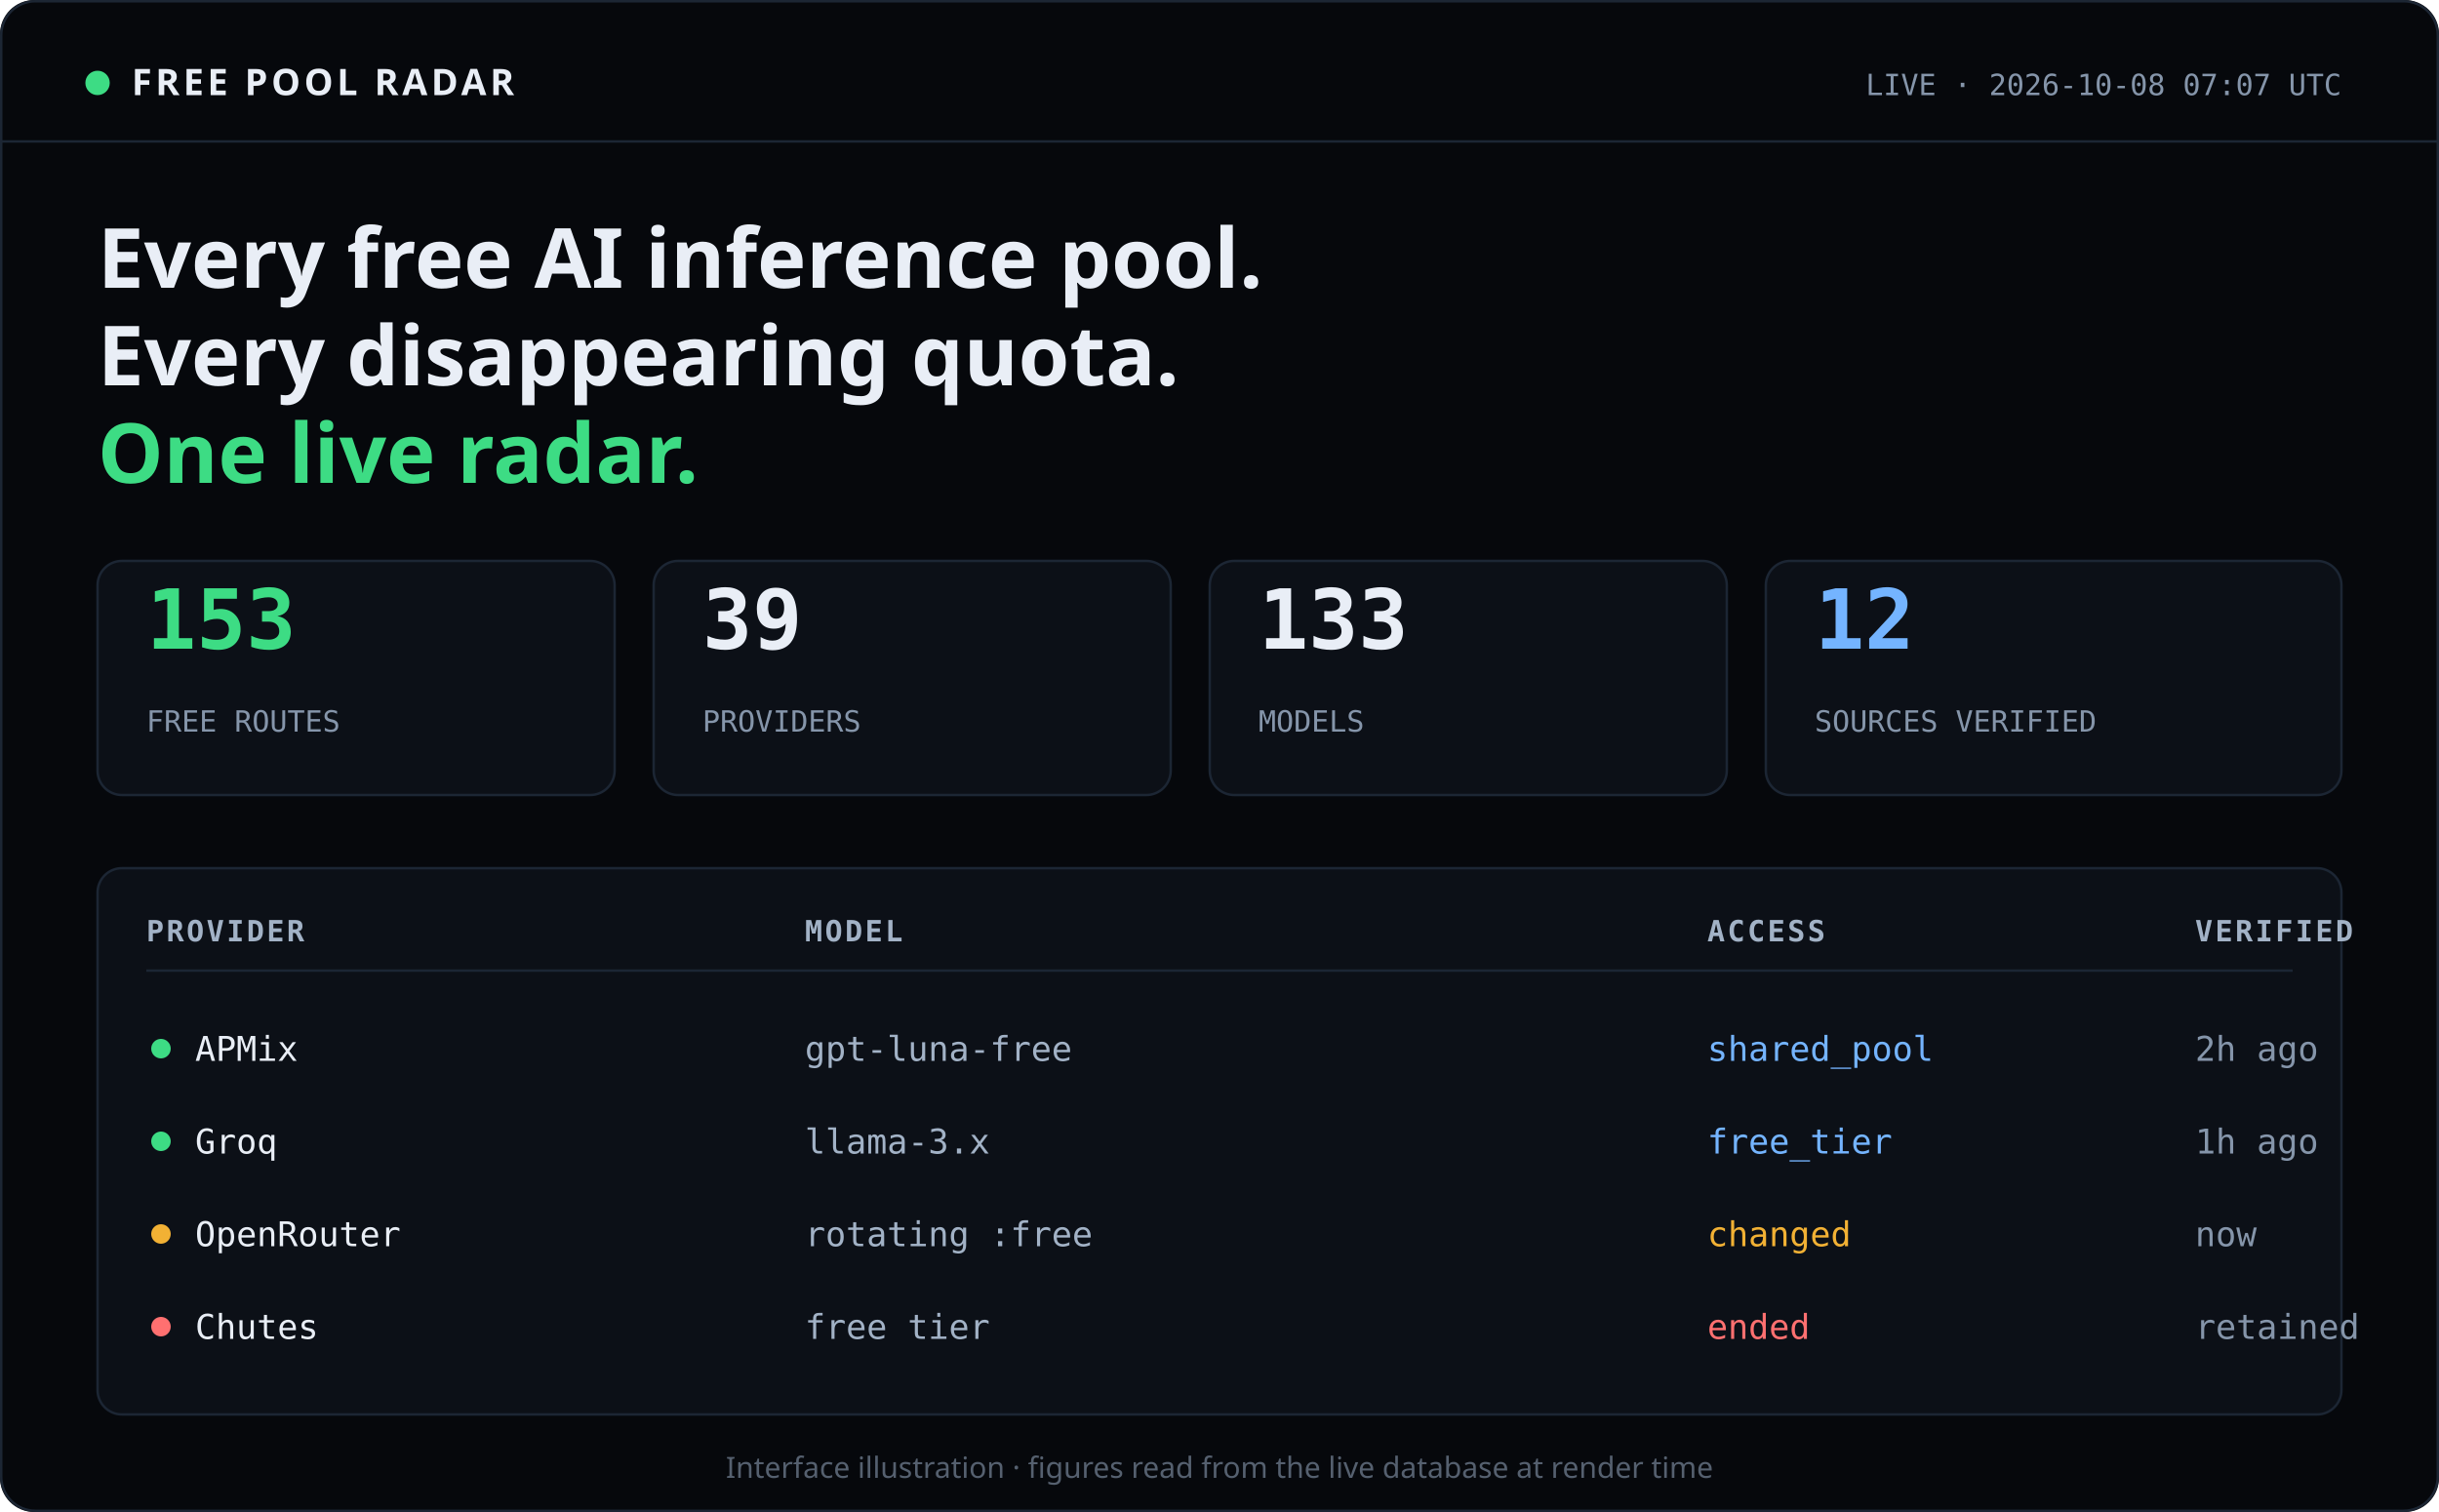
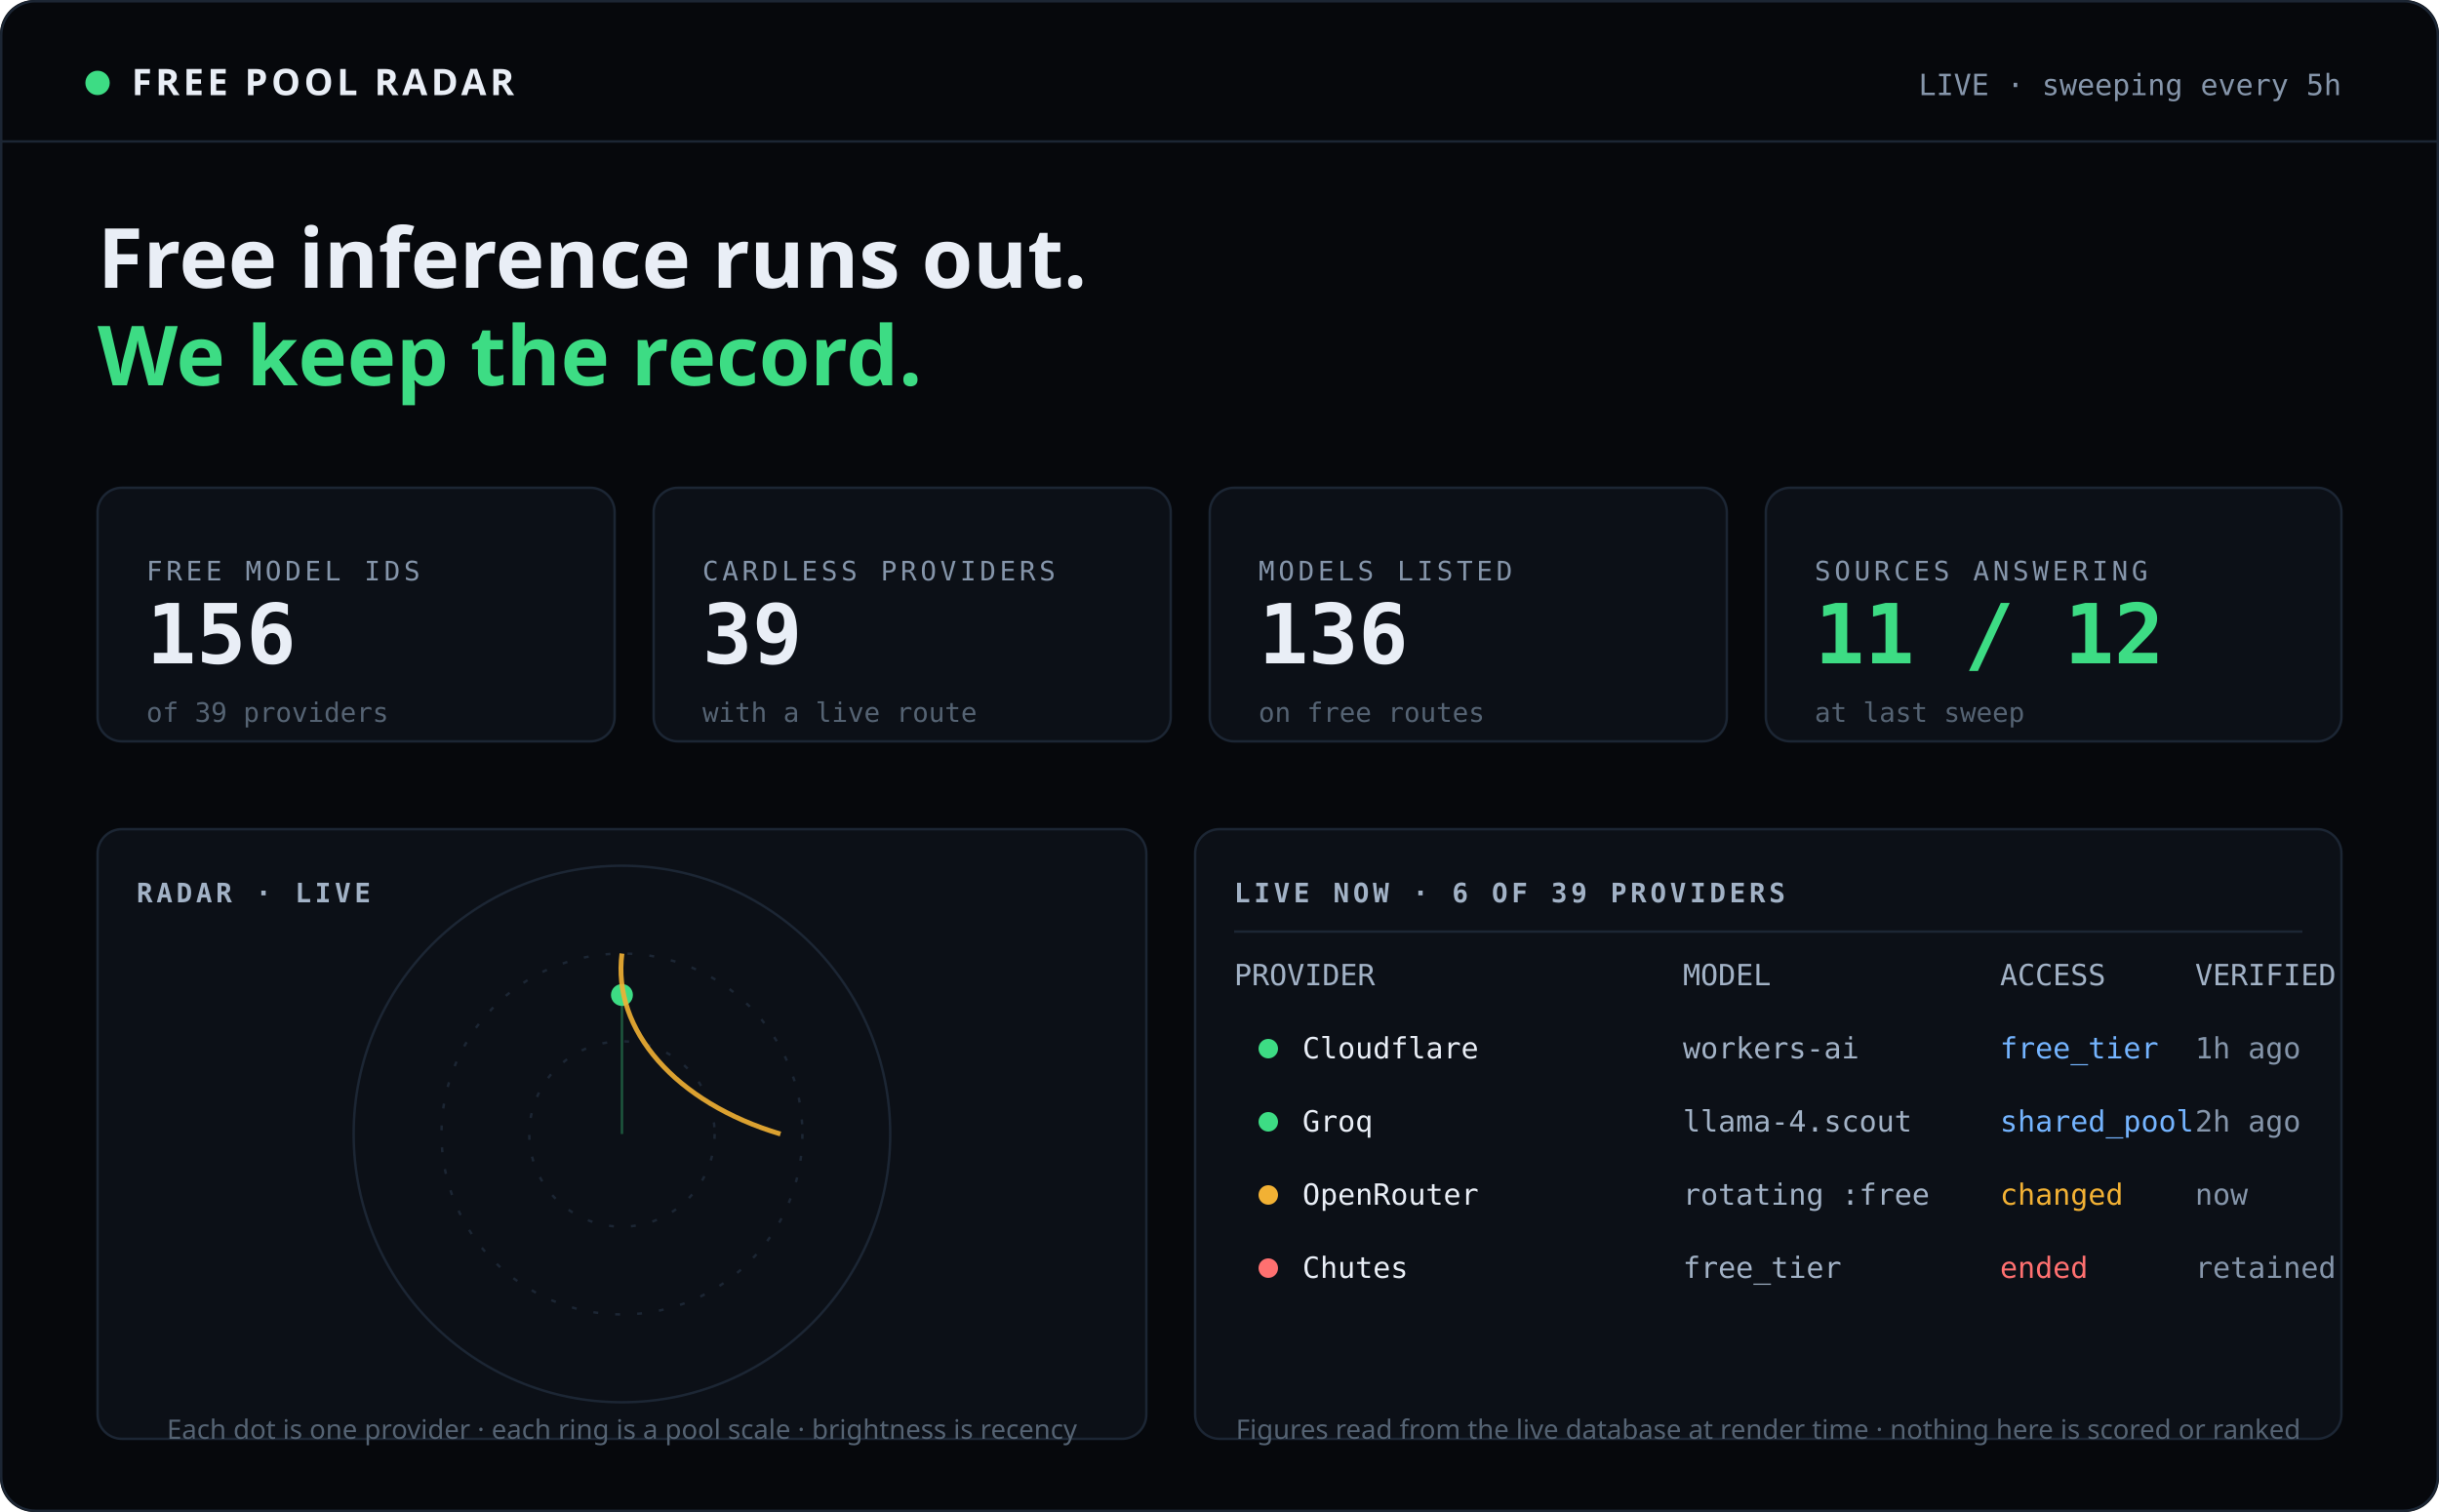
- <svg xmlns="http://www.w3.org/2000/svg" width="1000" height="620" viewBox="0 0 1000 620" role="img" aria-label="Free Pool Radar homepage: 153 free routes, 39 providers, 133 models, and a live status table">
+ <svg xmlns="http://www.w3.org/2000/svg" width="1000" height="620" viewBox="0 0 1000 620" role="img" aria-label="Free Pool Radar homepage: headline, four live figures, and a radar instrument panel">
  <rect width="1000" height="620" rx="14" fill="#06080c" />
  <rect x="0.5" y="0.5" width="999" height="619" rx="14" fill="none" stroke="#1c2634" />
  <circle cx="40" cy="34" r="5" fill="#3ddc84" />
  <text x="54" y="39" font-family="Archivo, system-ui, sans-serif" font-size="15" font-weight="700" letter-spacing="1.5" fill="#e9eef6">FREE POOL RADAR</text>
-   <text x="960" y="39" text-anchor="end" font-family="JetBrains Mono, monospace" font-size="12" fill="#8595aa">LIVE · 2026-10-08 07:07 UTC</text>
+   <text x="960" y="39" text-anchor="end" font-family="JetBrains Mono, monospace" font-size="12" fill="#8595aa">LIVE · sweeping every 5h</text>
  <line x1="0" y1="58" x2="1000" y2="58" stroke="#1c2634" />
-   <text x="40" y="118" font-family="Archivo, system-ui, sans-serif" font-size="34" font-weight="700" fill="#e9eef6">Every free AI inference pool.</text>
-   <text x="40" y="158" font-family="Archivo, system-ui, sans-serif" font-size="34" font-weight="700" fill="#e9eef6">Every disappearing quota.</text>
-   <text x="40" y="198" font-family="Archivo, system-ui, sans-serif" font-size="34" font-weight="700" fill="#3ddc84">One live radar.</text>
+   <text x="40" y="118" font-family="Archivo, system-ui, sans-serif" font-size="34" font-weight="700" fill="#e9eef6">Free inference runs out.</text>
+   <text x="40" y="158" font-family="Archivo, system-ui, sans-serif" font-size="34" font-weight="700" fill="#3ddc84">We keep the record.</text>
  <g font-family="JetBrains Mono, monospace">
-     <rect x="40" y="230" width="212" height="96" rx="10" fill="#0c1017" stroke="#1c2634" />
-     <text x="60" y="266" font-size="34" font-weight="600" fill="#3ddc84">153</text>
-     <text x="60" y="300" font-size="12" fill="#8595aa">FREE ROUTES</text>
-     <rect x="268" y="230" width="212" height="96" rx="10" fill="#0c1017" stroke="#1c2634" />
-     <text x="288" y="266" font-size="34" font-weight="600" fill="#e9eef6">39</text>
-     <text x="288" y="300" font-size="12" fill="#8595aa">PROVIDERS</text>
-     <rect x="496" y="230" width="212" height="96" rx="10" fill="#0c1017" stroke="#1c2634" />
-     <text x="516" y="266" font-size="34" font-weight="600" fill="#e9eef6">133</text>
-     <text x="516" y="300" font-size="12" fill="#8595aa">MODELS</text>
-     <rect x="724" y="230" width="236" height="96" rx="10" fill="#0c1017" stroke="#1c2634" />
-     <text x="744" y="266" font-size="34" font-weight="600" fill="#74b4ff">12</text>
-     <text x="744" y="300" font-size="12" fill="#8595aa">SOURCES VERIFIED</text>
+     <rect x="40" y="200" width="212" height="104" rx="10" fill="#0c1017" stroke="#1c2634" />
+     <text x="60" y="238" font-size="11" fill="#8595aa" letter-spacing="1.5">FREE MODEL IDS</text>
+     <text x="60" y="272" font-size="34" font-weight="600" fill="#e9eef6">156</text>
+     <text x="60" y="296" font-size="11" fill="#556373">of 39 providers</text>
+     <rect x="268" y="200" width="212" height="104" rx="10" fill="#0c1017" stroke="#1c2634" />
+     <text x="288" y="238" font-size="11" fill="#8595aa" letter-spacing="1.5">CARDLESS PROVIDERS</text>
+     <text x="288" y="272" font-size="34" font-weight="600" fill="#e9eef6">39</text>
+     <text x="288" y="296" font-size="11" fill="#556373">with a live route</text>
+     <rect x="496" y="200" width="212" height="104" rx="10" fill="#0c1017" stroke="#1c2634" />
+     <text x="516" y="238" font-size="11" fill="#8595aa" letter-spacing="1.5">MODELS LISTED</text>
+     <text x="516" y="272" font-size="34" font-weight="600" fill="#e9eef6">136</text>
+     <text x="516" y="296" font-size="11" fill="#556373">on free routes</text>
+     <rect x="724" y="200" width="236" height="104" rx="10" fill="#0c1017" stroke="#1c2634" />
+     <text x="744" y="238" font-size="11" fill="#8595aa" letter-spacing="1.5">SOURCES ANSWERING</text>
+     <text x="744" y="272" font-size="34" font-weight="600" fill="#3ddc84">11 / 12</text>
+     <text x="744" y="296" font-size="11" fill="#556373">at last sweep</text>
  </g>
-   <rect x="40" y="356" width="920" height="224" rx="10" fill="#0c1017" stroke="#1c2634" />
-   <text x="60" y="386" font-family="JetBrains Mono, monospace" font-size="12" font-weight="600" letter-spacing="1" fill="#a2b2c6">PROVIDER</text>
-   <text x="330" y="386" font-family="JetBrains Mono, monospace" font-size="12" font-weight="600" letter-spacing="1" fill="#a2b2c6">MODEL</text>
-   <text x="700" y="386" font-family="JetBrains Mono, monospace" font-size="12" font-weight="600" letter-spacing="1" fill="#a2b2c6">ACCESS</text>
-   <text x="900" y="386" font-family="JetBrains Mono, monospace" font-size="12" font-weight="600" letter-spacing="1" fill="#a2b2c6">VERIFIED</text>
-   <line x1="60" y1="398" x2="940" y2="398" stroke="#1c2634" />
-   <g font-family="JetBrains Mono, monospace" font-size="14" fill="#e9eef6">
-     <circle cx="66" cy="430" r="4" fill="#3ddc84" />
-     <text x="80" y="435">APMix</text>
-     <text x="330" y="435" fill="#a2b2c6">gpt-luna-free</text>
-     <text x="700" y="435" fill="#74b4ff">shared_pool</text>
-     <text x="900" y="435" fill="#8595aa">2h ago</text>
-     <circle cx="66" cy="468" r="4" fill="#3ddc84" />
-     <text x="80" y="473">Groq</text>
-     <text x="330" y="473" fill="#a2b2c6">llama-3.x</text>
-     <text x="700" y="473" fill="#74b4ff">free_tier</text>
-     <text x="900" y="473" fill="#8595aa">1h ago</text>
-     <circle cx="66" cy="506" r="4" fill="#f2b134" />
-     <text x="80" y="511">OpenRouter</text>
-     <text x="330" y="511" fill="#a2b2c6">rotating :free</text>
-     <text x="700" y="511" fill="#f2b134">changed</text>
-     <text x="900" y="511" fill="#8595aa">now</text>
-     <circle cx="66" cy="544" r="4" fill="#ff7070" />
-     <text x="80" y="549">Chutes</text>
-     <text x="330" y="549" fill="#a2b2c6">free tier</text>
-     <text x="700" y="549" fill="#ff7070">ended</text>
-     <text x="900" y="549" fill="#8595aa">retained</text>
+   <rect x="40" y="340" width="430" height="250" rx="10" fill="#0c1017" stroke="#1c2634" />
+   <text x="56" y="370" font-family="JetBrains Mono, monospace" font-size="11" font-weight="600" letter-spacing="1.5" fill="#a2b2c6">RADAR · LIVE</text>
+   <circle cx="255" cy="465" r="110" fill="none" stroke="#1c2634" />
+   <circle cx="255" cy="465" r="74" fill="none" stroke="#1c2634" stroke-dasharray="2 7" />
+   <circle cx="255" cy="465" r="38" fill="none" stroke="#1c2634" stroke-dasharray="2 7" />
+   <circle cx="255" cy="408" r="4.5" fill="#3ddc84" />
+   <line x1="255" y1="408" x2="255" y2="465" stroke="#3ddc84" stroke-opacity="0.35" stroke-width="1" />
+   <path d="M 320 465 A 110 74 0 0 1 255 391" fill="none" stroke="#f2b134" stroke-opacity="0.9" stroke-width="2" />
+   <text x="255" y="590" text-anchor="middle" font-family="Archivo Narrow, sans-serif" font-size="11" fill="#556373">Each dot is one provider · each ring is a pool scale · brightness is recency</text>
+   <rect x="490" y="340" width="470" height="250" rx="10" fill="#0c1017" stroke="#1c2634" />
+   <text x="506" y="370" font-family="JetBrains Mono, monospace" font-size="11" font-weight="600" letter-spacing="1.5" fill="#a2b2c6">LIVE NOW · 6 OF 39 PROVIDERS</text>
+   <line x1="506" y1="382" x2="944" y2="382" stroke="#1c2634" />
+   <g font-family="JetBrains Mono, monospace" font-size="12">
+     <text x="506" y="404" fill="#a2b2c6">PROVIDER</text>
+     <text x="690" y="404" fill="#a2b2c6">MODEL</text>
+     <text x="820" y="404" fill="#a2b2c6">ACCESS</text>
+     <text x="900" y="404" fill="#a2b2c6">VERIFIED</text>
+     <circle cx="520" cy="430" r="4" fill="#3ddc84" />
+     <text x="534" y="434" fill="#e9eef6">Cloudflare</text>
+     <text x="690" y="434" fill="#a2b2c6">workers-ai</text>
+     <text x="820" y="434" fill="#74b4ff">free_tier</text>
+     <text x="900" y="434" fill="#8595aa">1h ago</text>
+     <circle cx="520" cy="460" r="4" fill="#3ddc84" />
+     <text x="534" y="464" fill="#e9eef6">Groq</text>
+     <text x="690" y="464" fill="#a2b2c6">llama-4.scout</text>
+     <text x="820" y="464" fill="#74b4ff">shared_pool</text>
+     <text x="900" y="464" fill="#8595aa">2h ago</text>
+     <circle cx="520" cy="490" r="4" fill="#f2b134" />
+     <text x="534" y="494" fill="#e9eef6">OpenRouter</text>
+     <text x="690" y="494" fill="#a2b2c6">rotating :free</text>
+     <text x="820" y="494" fill="#f2b134">changed</text>
+     <text x="900" y="494" fill="#8595aa">now</text>
+     <circle cx="520" cy="520" r="4" fill="#ff7070" />
+     <text x="534" y="524" fill="#e9eef6">Chutes</text>
+     <text x="690" y="524" fill="#a2b2c6">free_tier</text>
+     <text x="820" y="524" fill="#ff7070">ended</text>
+     <text x="900" y="524" fill="#8595aa">retained</text>
  </g>
-   <text x="500" y="606" text-anchor="middle" font-family="Archivo Narrow, sans-serif" font-size="12" fill="#55606f">Interface illustration · figures read from the live database at render time</text>
+   <text x="725" y="590" text-anchor="middle" font-family="Archivo Narrow, sans-serif" font-size="11" fill="#556373">Figures read from the live database at render time · nothing here is scored or ranked</text>
</svg>
